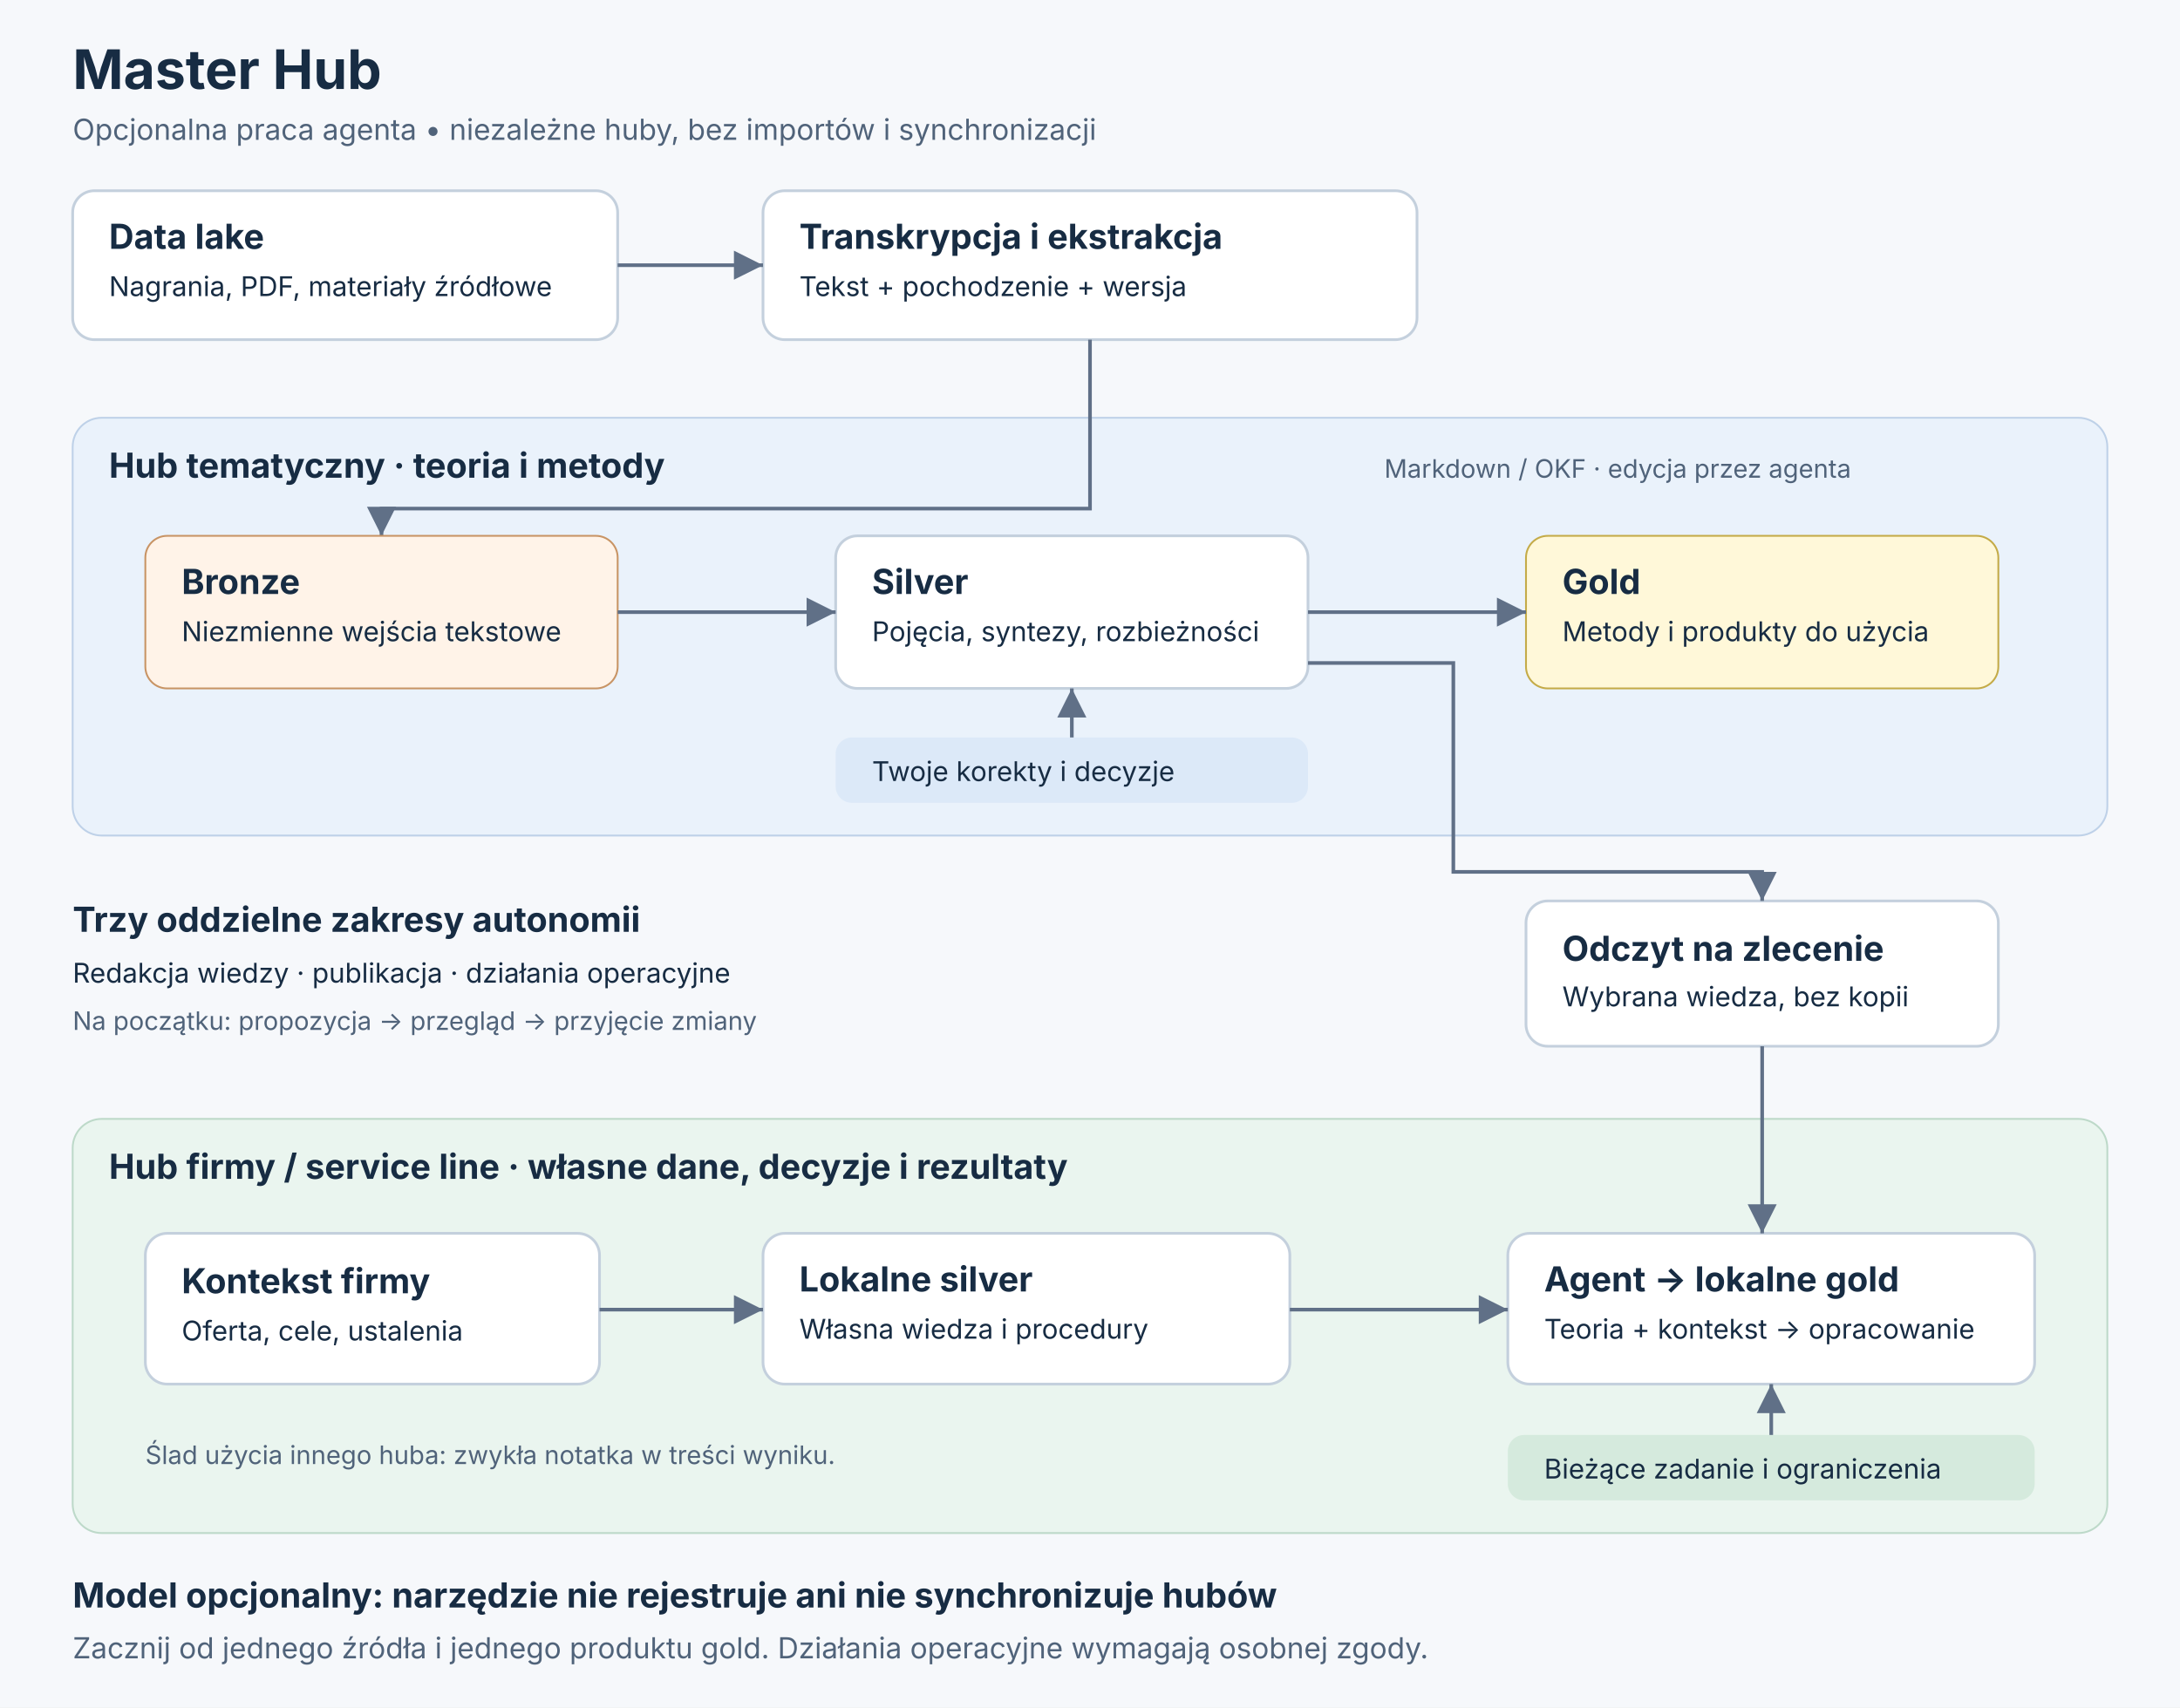
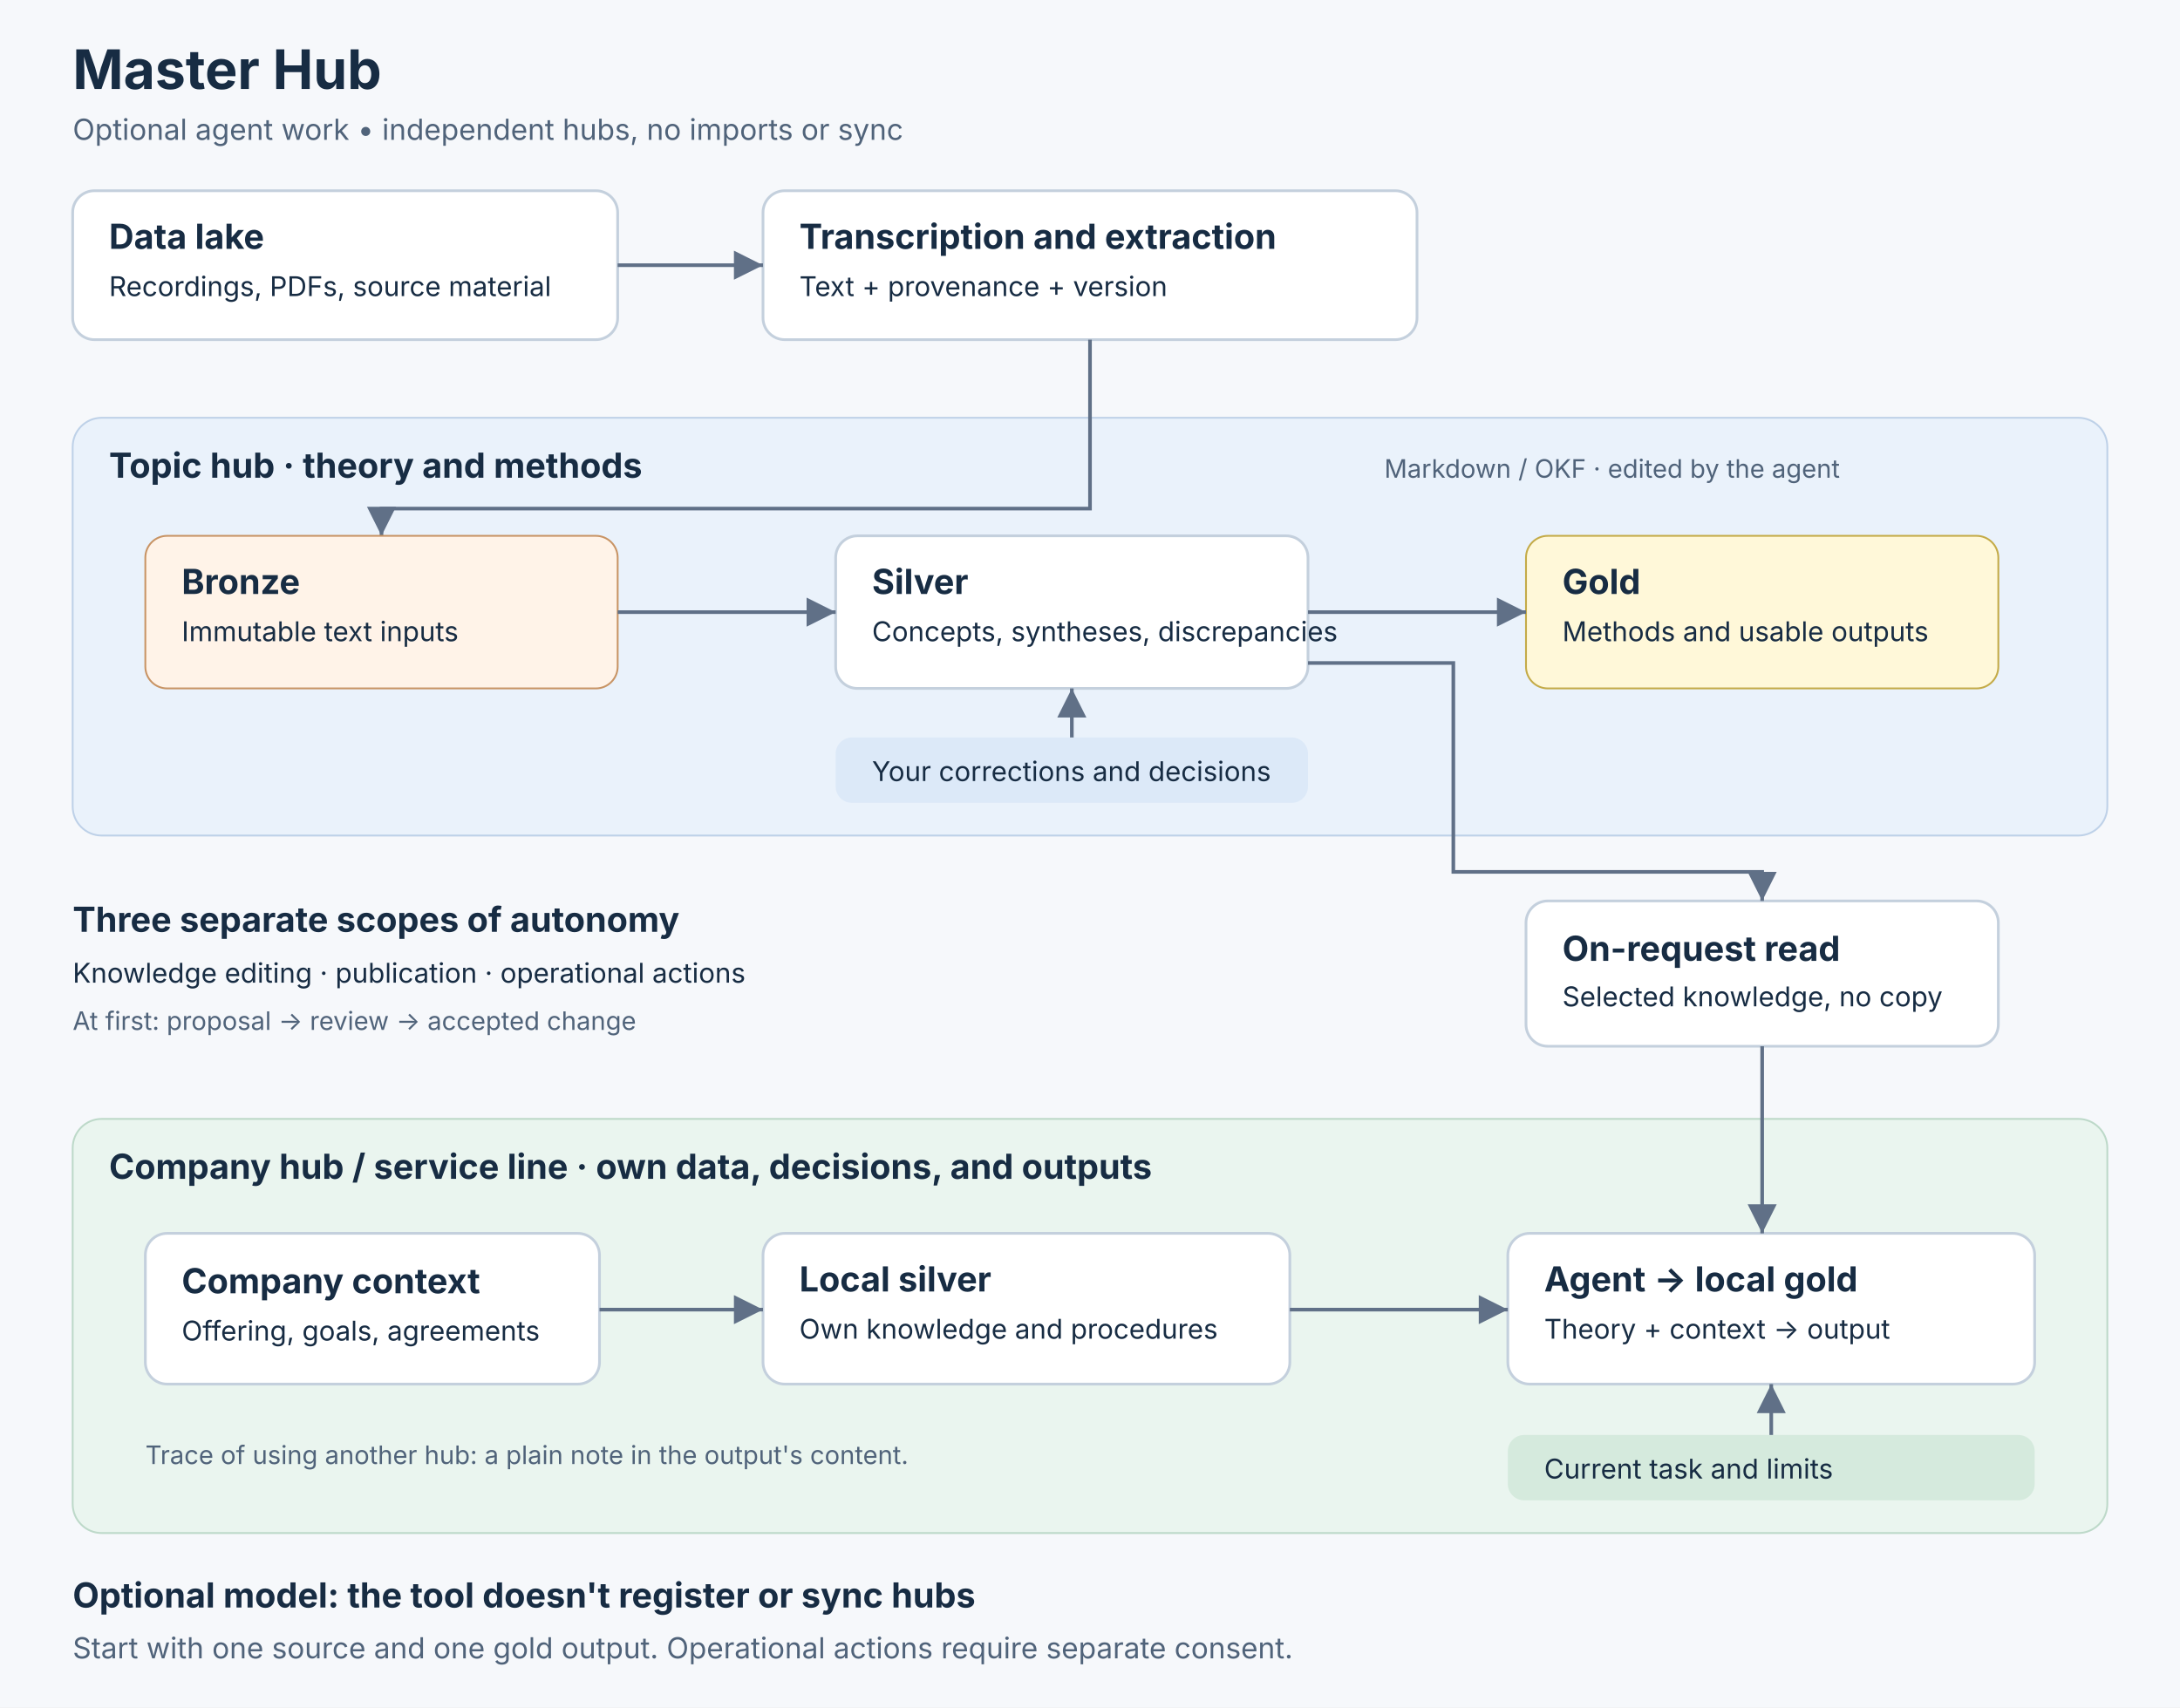
<svg xmlns="http://www.w3.org/2000/svg" width="1200" height="940" viewBox="0 0 1200 940" role="img" aria-labelledby="title desc">
  <defs>
    <marker id="arrow" markerWidth="10" markerHeight="10" refX="8" refY="4" orient="auto">
      <path d="M0,0 L8,4 L0,8" fill="#607087" />
    </marker>
    <style>
      text { font-family: -apple-system, BlinkMacSystemFont, 'Segoe UI', sans-serif; fill: #172c43; }
      .title { font-size: 30px; font-weight: 700; }
      .subtitle { font-size: 16px; fill: #50637a; }
      .label { font-size: 19px; font-weight: 650; }
      .body { font-size: 15px; }
      .small { font-size: 14px; fill: #50637a; }
      .box { fill: white; stroke: #c4d0dd; stroke-width: 1.5; rx: 12; }
      .edge { fill: none; stroke: #607087; stroke-width: 2; marker-end: url(#arrow); }
    </style>
  </defs>
  <rect width="1200" height="940" fill="#f6f8fb" />
  <text x="40" y="49" class="title">Master Hub</text>
-   <text x="40" y="77" class="subtitle">Opcjonalna praca agenta • niezależne huby, bez importów i synchronizacji</text>
+   <text x="40" y="77" class="subtitle">Optional agent work • independent hubs, no imports or sync</text>
  <rect x="40" y="105" width="300" height="82" class="box" />
  <text x="60" y="137" class="label">Data lake</text>
-   <text x="60" y="163" class="body">Nagrania, PDF, materiały źródłowe</text>
+   <text x="60" y="163" class="body">Recordings, PDFs, source material</text>
  <rect x="420" y="105" width="360" height="82" class="box" />
-   <text x="440" y="137" class="label">Transkrypcja i ekstrakcja</text>
-   <text x="440" y="163" class="body">Tekst + pochodzenie + wersja</text>
+   <text x="440" y="137" class="label">Transcription and extraction</text>
+   <text x="440" y="163" class="body">Text + provenance + version</text>
  <path d="M340 146 H420" class="edge" />
  <rect x="40" y="230" width="1120" height="230" rx="16" fill="#eaf2fb" stroke="#bed1e8" />
-   <text x="60" y="263" class="label">Hub tematyczny · teoria i metody</text>
-   <text x="762" y="263" class="small">Markdown / OKF · edycja przez agenta</text>
+   <text x="60" y="263" class="label">Topic hub · theory and methods</text>
+   <text x="762" y="263" class="small">Markdown / OKF · edited by the agent</text>
  <path d="M600 187 V280 H210 V295" class="edge" />
  <rect x="80" y="295" width="260" height="84" rx="12" fill="#fff3e8" stroke="#c89465" />
  <text x="100" y="327" class="label">Bronze</text>
-   <text x="100" y="353" class="body">Niezmienne wejścia tekstowe</text>
+   <text x="100" y="353" class="body">Immutable text inputs</text>
  <rect x="460" y="295" width="260" height="84" class="box" />
  <text x="480" y="327" class="label">Silver</text>
-   <text x="480" y="353" class="body">Pojęcia, syntezy, rozbieżności</text>
+   <text x="480" y="353" class="body">Concepts, syntheses, discrepancies</text>
  <rect x="840" y="295" width="260" height="84" rx="12" fill="#fff8d9" stroke="#c4ab48" />
  <text x="860" y="327" class="label">Gold</text>
-   <text x="860" y="353" class="body">Metody i produkty do użycia</text>
+   <text x="860" y="353" class="body">Methods and usable outputs</text>
  <path d="M340 337 H460" class="edge" />
  <path d="M720 337 H840" class="edge" />
  <rect x="460" y="406" width="260" height="36" rx="9" fill="#dce9f8" />
-   <text x="480" y="430" class="body">Twoje korekty i decyzje</text>
+   <text x="480" y="430" class="body">Your corrections and decisions</text>
  <path d="M590 406 V379" class="edge" />
  <rect x="840" y="496" width="260" height="80" class="box" />
-   <text x="860" y="529" class="label">Odczyt na zlecenie</text>
-   <text x="860" y="554" class="body">Wybrana wiedza, bez kopii</text>
+   <text x="860" y="529" class="label">On-request read</text>
+   <text x="860" y="554" class="body">Selected knowledge, no copy</text>
  <path d="M720 365 H800 V480 H970 V496" class="edge" />
-   <text x="40" y="513" class="label">Trzy oddzielne zakresy autonomii</text>
-   <text x="40" y="541" class="body">Redakcja wiedzy · publikacja · działania operacyjne</text>
-   <text x="40" y="567" class="small">Na początku: propozycja → przegląd → przyjęcie zmiany</text>
+   <text x="40" y="513" class="label">Three separate scopes of autonomy</text>
+   <text x="40" y="541" class="body">Knowledge editing · publication · operational actions</text>
+   <text x="40" y="567" class="small">At first: proposal → review → accepted change</text>
  <rect x="40" y="616" width="1120" height="228" rx="16" fill="#eaf5ef" stroke="#bdd9c9" />
-   <text x="60" y="649" class="label">Hub firmy / service line · własne dane, decyzje i rezultaty</text>
+   <text x="60" y="649" class="label">Company hub / service line · own data, decisions, and outputs</text>
  <rect x="80" y="679" width="250" height="83" class="box" />
-   <text x="100" y="712" class="label">Kontekst firmy</text>
-   <text x="100" y="738" class="body">Oferta, cele, ustalenia</text>
+   <text x="100" y="712" class="label">Company context</text>
+   <text x="100" y="738" class="body">Offering, goals, agreements</text>
  <rect x="420" y="679" width="290" height="83" class="box" />
-   <text x="440" y="711" class="label">Lokalne silver</text>
-   <text x="440" y="737" class="body">Własna wiedza i procedury</text>
+   <text x="440" y="711" class="label">Local silver</text>
+   <text x="440" y="737" class="body">Own knowledge and procedures</text>
  <rect x="830" y="679" width="290" height="83" class="box" />
-   <text x="850" y="711" class="label">Agent → lokalne gold</text>
-   <text x="850" y="737" class="body">Teoria + kontekst → opracowanie</text>
+   <text x="850" y="711" class="label">Agent → local gold</text>
+   <text x="850" y="737" class="body">Theory + context → output</text>
  <path d="M970 576 V679" class="edge" />
  <path d="M330 721 H420" class="edge" />
  <path d="M710 721 H830" class="edge" />
  <rect x="830" y="790" width="290" height="36" rx="9" fill="#d5eadd" />
-   <text x="850" y="814" class="body">Bieżące zadanie i ograniczenia</text>
+   <text x="850" y="814" class="body">Current task and limits</text>
  <path d="M975 790 V762" class="edge" />
-   <text x="80" y="806" class="small">Ślad użycia innego huba: zwykła notatka w treści wyniku.</text>
-   <text x="40" y="885" class="label">Model opcjonalny: narzędzie nie rejestruje ani nie synchronizuje hubów</text>
-   <text x="40" y="913" class="subtitle">Zacznij od jednego źródła i jednego produktu gold. Działania operacyjne wymagają osobnej zgody.</text>
+   <text x="80" y="806" class="small">Trace of using another hub: a plain note in the output's content.</text>
+   <text x="40" y="885" class="label">Optional model: the tool doesn't register or sync hubs</text>
+   <text x="40" y="913" class="subtitle">Start with one source and one gold output. Operational actions require separate consent.</text>
</svg>
